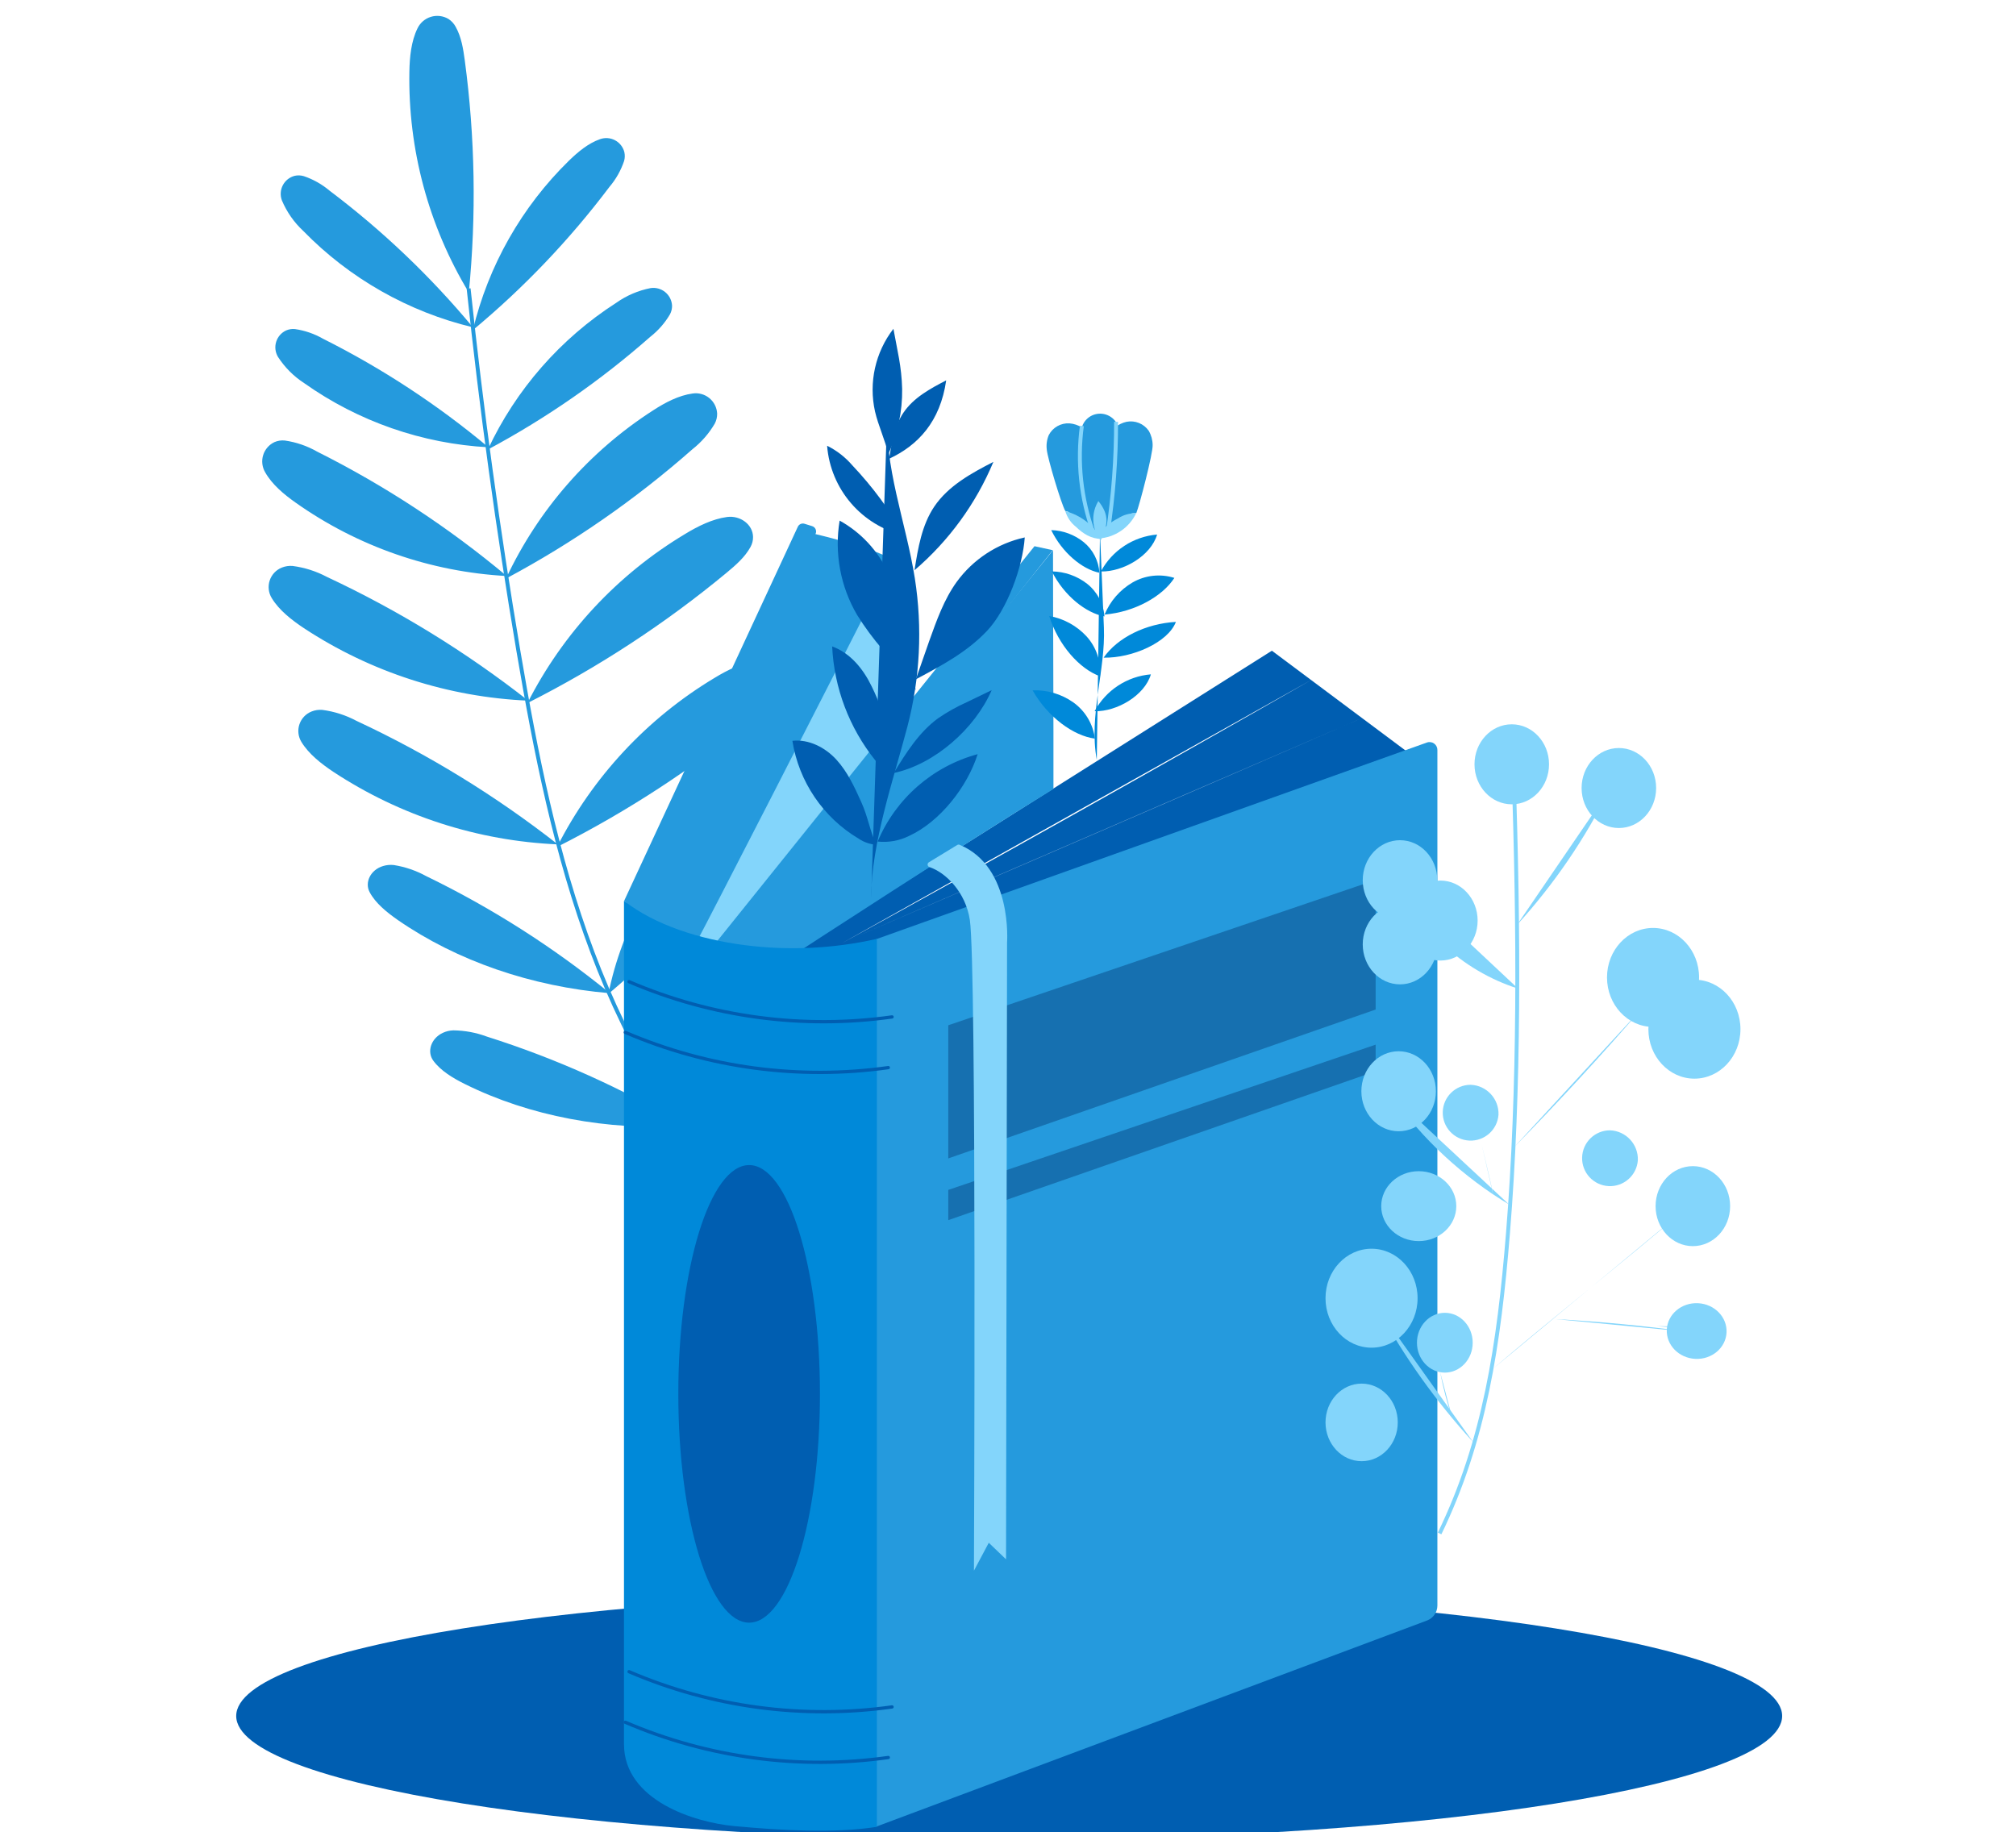
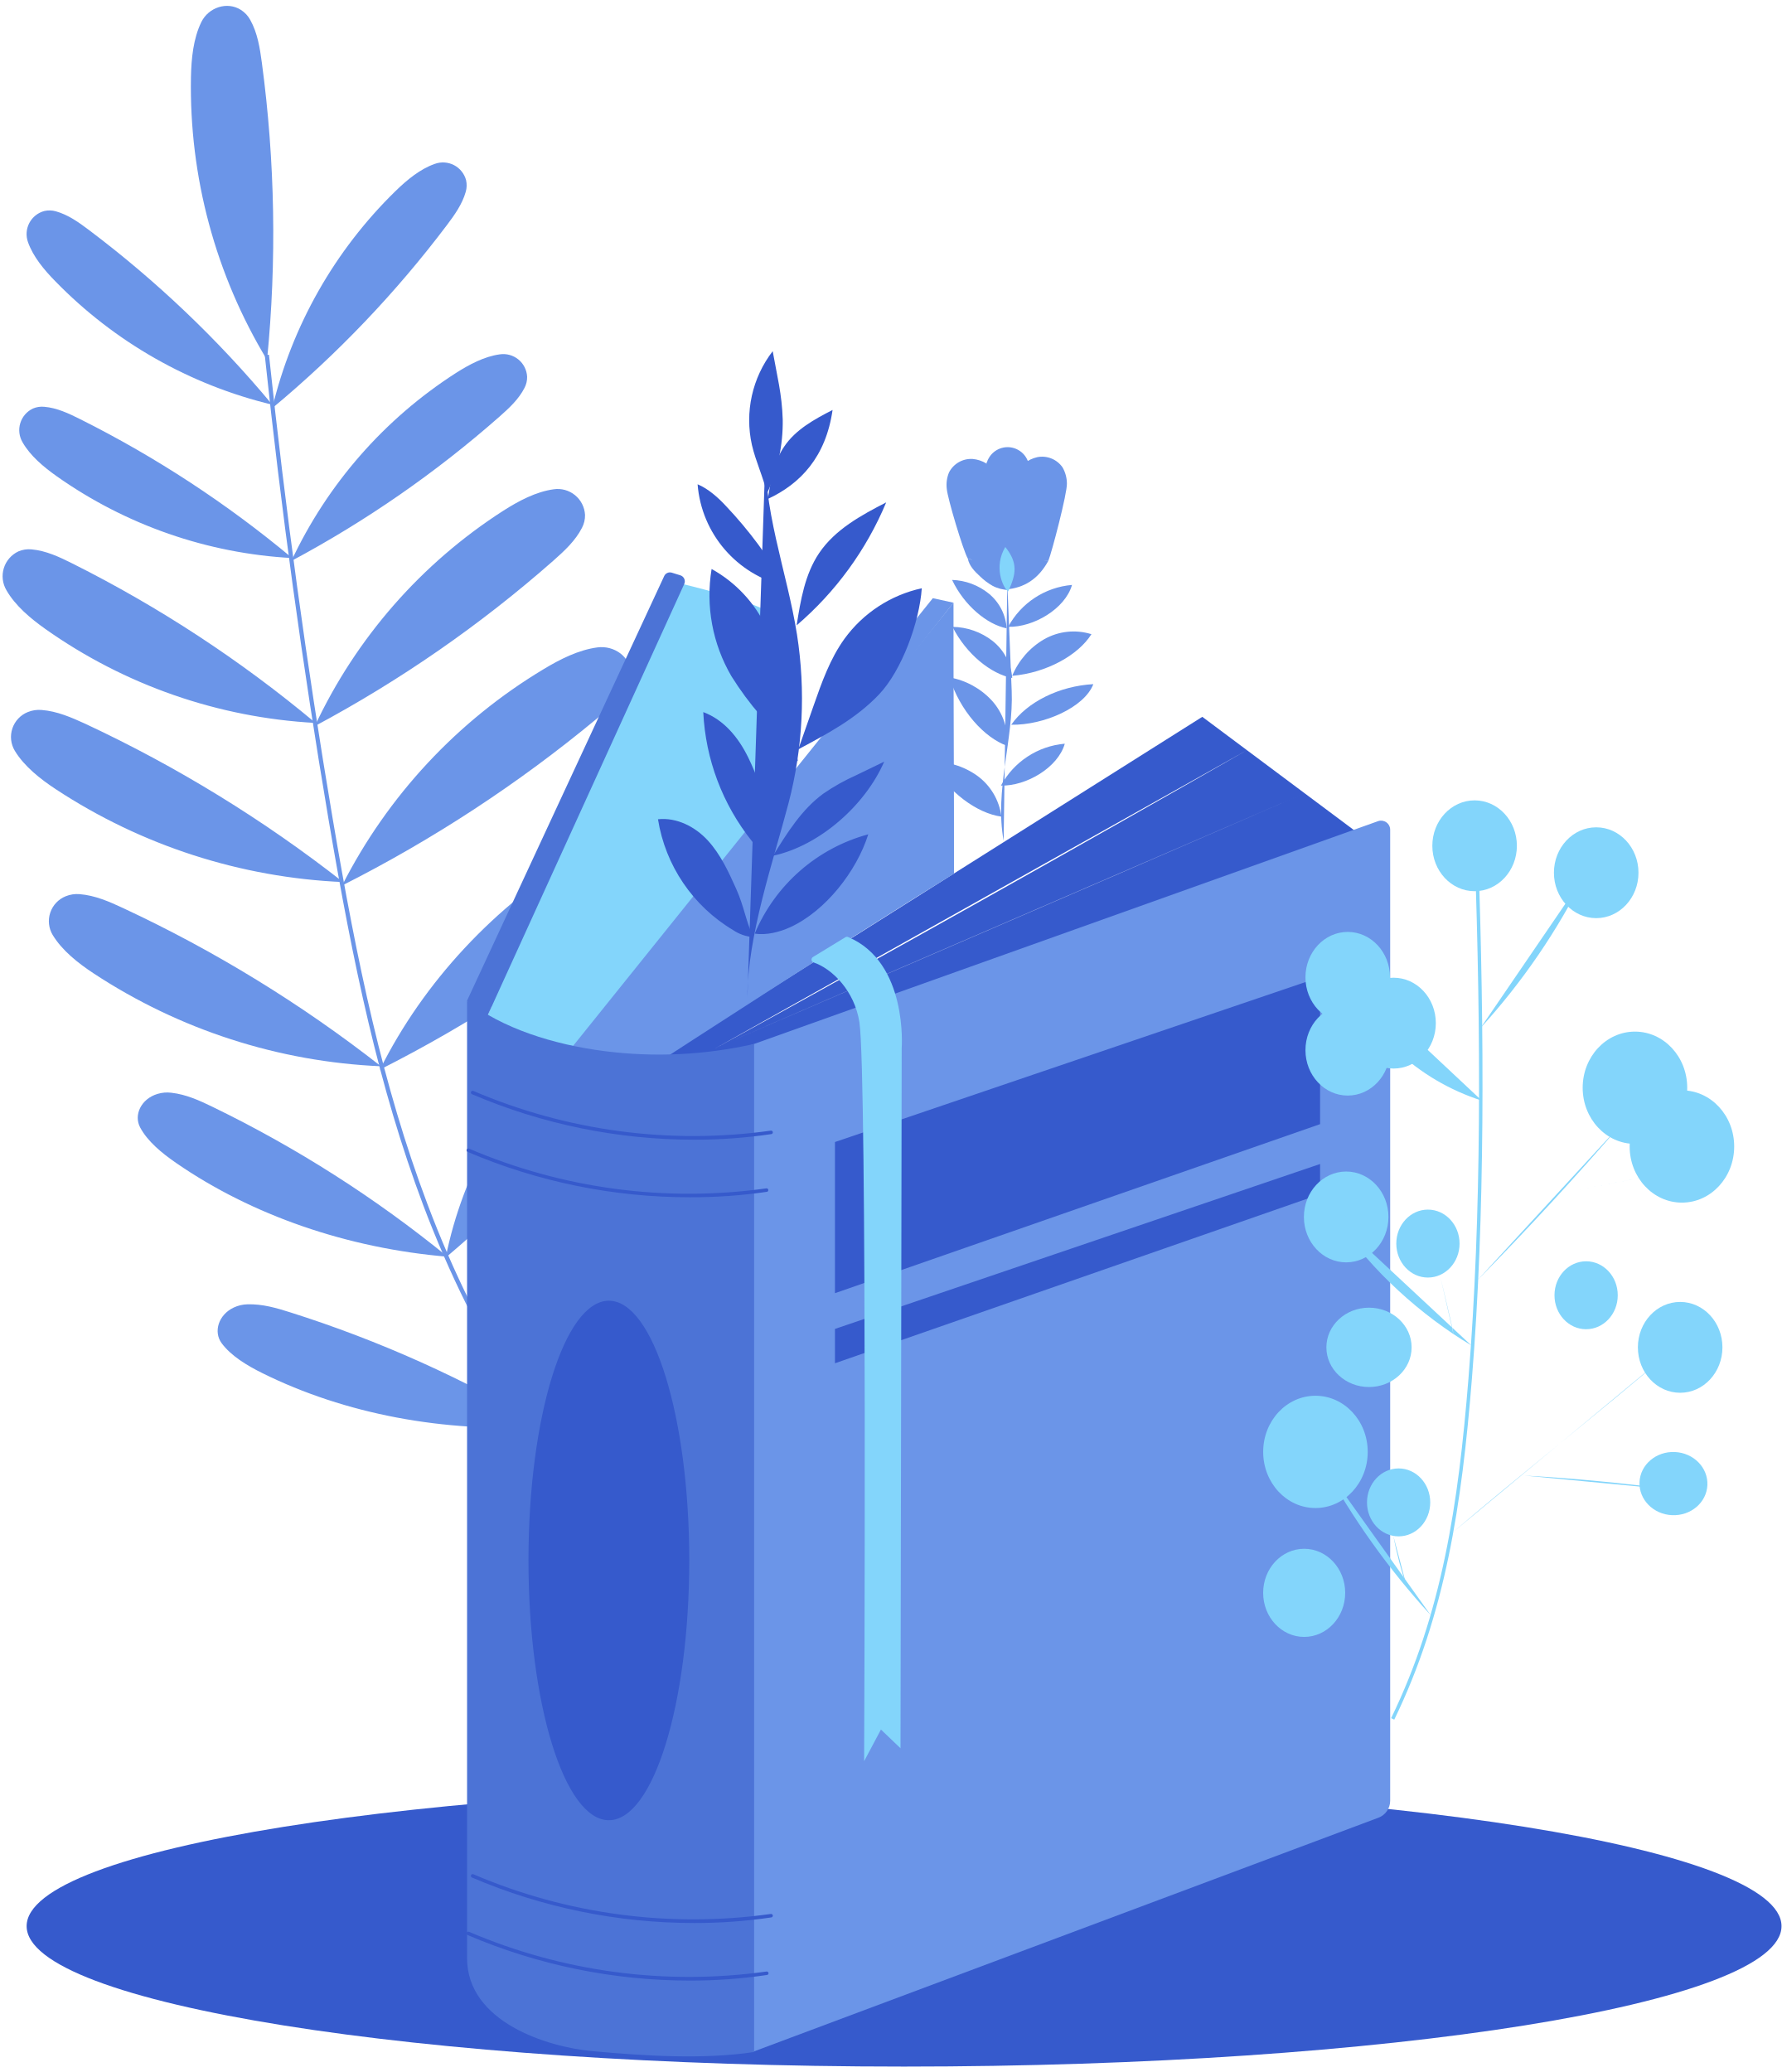
- <svg xmlns="http://www.w3.org/2000/svg" id="Слой_1" data-name="Слой 1" viewBox="0 0 515 468">
+ <svg xmlns="http://www.w3.org/2000/svg" id="Слой_1" data-name="Слой 1" viewBox="0 0 515 599">
  <defs>
-     <style>.cls-1{fill:#005eb1}.cls-8{fill:none;stroke-miterlimit:10}.cls-3{fill:#259add}.cls-4{fill:#83d5fb}.cls-6{fill:#0089d9}.cls-8{stroke:#83d5fb}</style>
+     <style>.cls-1{fill:#365acc}.cls-2{fill:#6b95e8}.cls-3{fill:#83d5fb}.cls-4{fill:#4c73d6}</style>
  </defs>
-   <ellipse class="cls-1" cx="257.8" cy="438.39" rx="197.46" ry="31.61" />
-   <path d="M194 309.45c-19.59-17.85-33.34-41.4-42.68-66.21s-14.49-51-18.92-77.09q-7.77-46-12.69-92.44" stroke-miterlimit="10" stroke="#259add" fill="none" />
-   <path class="cls-3" d="M119.76 74.72a105.36 105.36 0 01-15.18-56.45c.07-3.73.46-7.72 2.06-11a5.6 5.6 0 017.92-2.43 5.51 5.51 0 011.84 2c1.46 2.6 1.93 5.62 2.33 8.57a256.52 256.52 0 011.03 59.31zm1.04 9.61A89.85 89.85 0 01145.39 41c2.29-2.22 4.91-4.4 7.85-5.43a4.76 4.76 0 016.25 3.27 4.58 4.58 0 01-.06 2.29 20.13 20.13 0 01-3.73 6.6 218.74 218.74 0 01-34.9 36.6zm.01-.71A89.79 89.79 0 0177.47 59 22.68 22.68 0 0172 51.17a4.76 4.76 0 013.27-6.25 4.59 4.59 0 012.33.08 20.2 20.2 0 016.6 3.72 219.2 219.2 0 0136.61 34.9zm34.62 170.29c3.35-16.87 12.51-33.23 26.08-46.57a29.61 29.61 0 019-6.48c3.08-1.27 6.83-.2 7.79 2.42a3.87 3.87 0 01.11 2.3c-.61 2.54-2.27 4.86-3.94 7.09a255.3 255.3 0 01-39.04 41.24z" />
-   <path class="cls-3" d="M155.79 253.74c-20-1.68-39.06-8.25-54.18-18.71-2.86-2-5.7-4.31-7.18-7.1-1.33-2.5.21-5.71 3.43-6.68a6.8 6.8 0 012.77-.25 25.54 25.54 0 018.25 2.83 240.27 240.27 0 0146.91 29.91zm18.96 33.52c.87-17.17 7.57-34.68 19.07-49.85a29.27 29.27 0 018-7.71c2.87-1.71 6.73-1.2 8.06 1.26a3.94 3.94 0 01.44 2.27c-.24 2.6-1.54 5.13-2.88 7.58a255.51 255.51 0 01-32.69 46.45zm.39.4c-20.06 1.23-39.85-2.52-56.32-10.68-3.11-1.54-6.26-3.43-8.13-6-1.68-2.28-.62-5.68 2.42-7.11a6.75 6.75 0 012.71-.64 25.31 25.31 0 018.57 1.6 240.35 240.35 0 0150.75 22.83zm-50.52-172.81a89.79 89.79 0 0132.82-37.5 22.67 22.67 0 018.77-3.75 4.78 4.78 0 015.47 4.46 4.52 4.52 0 01-.53 2.24 20.4 20.4 0 01-5 5.72 219.38 219.38 0 01-41.53 28.83zm.16-.58a89.79 89.79 0 01-47.06-16.38A22.6 22.6 0 0171 91.16a4.76 4.76 0 012.09-6.74 4.54 4.54 0 012.27-.35 20.21 20.21 0 017.16 2.47 218.63 218.63 0 0142.26 27.73zm4.47 33.55a103.07 103.07 0 0137.62-43c3.08-2 6.53-3.81 10.07-4.29a5.46 5.46 0 016.26 5.11 5.31 5.31 0 01-.6 2.57 23.29 23.29 0 01-5.7 6.55 250.58 250.58 0 01-47.65 33.06zm.19-.66a103 103 0 01-53.95-18.77c-3-2.12-6-4.63-7.75-7.73a5.46 5.46 0 012.39-7.72 5.31 5.31 0 012.61-.4 23.32 23.32 0 018.26 2.83 250.25 250.25 0 0148.44 31.79zm5.3 32.46A106.71 106.71 0 01175 136.43c3.28-2 7-3.85 10.73-4.35 3.37-.45 6.59 1.9 6.64 5.09a5.09 5.09 0 01-.65 2.57c-1.42 2.6-3.77 4.64-6.1 6.58a271.72 271.72 0 01-50.88 33.3zm.2-.62a113.17 113.17 0 01-57.31-18.52c-3.15-2.1-6.34-4.59-8.21-7.68A5.37 5.37 0 0172 145a6.08 6.08 0 012.77-.41 25.72 25.72 0 018.73 2.79A266.18 266.18 0 01134.94 179zm7.36 37.38a106.71 106.71 0 0140.23-43.19c3.28-2 7-3.84 10.73-4.34 3.37-.45 6.59 1.89 6.64 5.08a5.06 5.06 0 01-.65 2.57c-1.42 2.61-3.77 4.64-6.1 6.58a271.06 271.06 0 01-50.85 33.3zm.2-.66a113.25 113.25 0 01-57.31-18.51c-3.15-2.1-6.34-4.6-8.21-7.69a5.36 5.36 0 012.59-7.74 6.08 6.08 0 012.77-.42 25.61 25.61 0 018.72 2.8 265.42 265.42 0 0151.44 31.56z" />
-   <path class="cls-1" d="M200.41 244.78l124.5-78.54 37.93 28.33c-19.55 6.6-40.73 14-60.28 20.56-8.13 2.74-16.27 5.49-24.24 8.69-7.26 2.91-14.36 6.2-21.68 9-18.07 6.77-36.91 11.96-56.23 11.96zM215 241q60.45-33.2 120.3-67.48m-119.23 66.92s77.4-33.35 131.64-56.9" />
-   <path class="cls-4" d="M189.14 245.3q18.8-27.59 39.14-54v-47.67l-.4-.4a1136.48 1136.48 0 00-54.14 106.66" />
-   <path class="cls-3" d="M228 142.9c-5.72-3.19-19.87-6.5-19.87-6.5-15.3 32.06-30.26 65.23-44.43 97.81 2.76.93 12.39 5.16 14.69 5.59.61-.95 33.73-65.31 49.61-96.9zm-39 98.57c24.91-33.62 53.77-68.28 80-100.91 0 18.35.15 42.61.11 61-22.61 13.87-65.76 42-65.76 42" />
-   <path class="cls-3" d="M268.92 140.56l-4.65-1.02-81.17 101.02 4.84 2.43 80.98-102.43zm-82.16 99.36s78.42-98.52 79.06-99.31m-62.19 94.89L264 169.73m-30.11 44.41l24.43-25.36m-34.98 51.33l141.17-50.41a2 2 0 012.68 1.94v218.54a4.09 4.09 0 01-2.64 3.82L224 466.6l-5-3.18" />
-   <path d="M242.24 261.93l109.18-37.12v33.1l-109.18 38.04v-34.02zm0 42.06l109.18-37.11v6.8l-109.18 38.04v-7.73z" fill="#00336c" opacity=".4" />
-   <path class="cls-4" d="M248.8 401.27s.72-154.64-1.05-166.27c-1.09-7.11-6.16-12.1-10.34-13.49a.68.68 0 01-.12-1.22l7.28-4.44a.67.67 0 01.63 0c13.53 5.66 12.06 25 12.06 25L257 398.37l-4.41-4.23z" />
-   <path class="cls-3" d="M159.44 230.14l44.37-95.57a1.42 1.42 0 011.71-.76l1.93.6a1.43 1.43 0 01.88 2l-44.6 97.85z" />
-   <path class="cls-6" d="M224 466.72V239.86a97.11 97.11 0 01-33.68 1.61c-11.54-1.48-23-5.14-30.92-11.33v215.44c0 14.44 18.16 20 28.06 20.93 12.14 1.13 25.54 1.91 36.54.21z" />
-   <ellipse class="cls-1" cx="191.37" cy="356.1" rx="18.09" ry="58.45" />
-   <path d="M160.7 250.8a125.81 125.81 0 0067.18 9m-68.14 3.95a125.8 125.8 0 0067.18 9M160.7 427.08a125.81 125.81 0 0067.18 9M159.74 440a125.8 125.8 0 0067.18 9" stroke="#005eb1" stroke-linecap="round" stroke-linejoin="round" stroke-width=".84" fill="none" />
-   <path class="cls-8" d="M367.76 391.76c11.5-23.7 15.15-48.2 17.45-76.58 3-36.79 2.82-77.54 1.41-118.43" />
-   <path class="cls-4" d="M387.55 236.26a149.55 149.55 0 0023.59-34.56m-24.39 91.41q16.92-17.21 32.7-35.49m-13.8 15.8c9.54-1.85 20.33-3.89 29.87-5.74m-79.42-44.83a50.68 50.68 0 0031.71 29.72m-32.17 27.34c7.42 11 18.46 21 29.83 27.78m-4.34 42.21c13.27-11.42 34.69-28.4 48-39.83m-17.75-14.27l-.65 29.07m-40.32-17.4l11.12-2.57m-3.04-12.62s3 12.62 2.93 12.87M352 334.34a172.42 172.42 0 0024.31 34.07m-19.39-4.06l14.54-1.23M397.37 337q17 .94 33.83 3.24" />
-   <ellipse class="cls-4" cx="413.55" cy="201.32" rx="9.52" ry="10.22" />
-   <path class="cls-4" d="M407.84 208.43l11.3-14.28" />
-   <ellipse class="cls-4" cx="386.19" cy="195.26" rx="9.52" ry="10.22" />
-   <path class="cls-4" d="M385.87 185.48l1.01 19.64" />
-   <ellipse class="cls-4" cx="357.64" cy="224.87" rx="9.52" ry="10.22" />
-   <path class="cls-4" d="M355.34 215.7q1.8 7.68 3.59 15.36" />
-   <ellipse class="cls-4" cx="357.64" cy="241.26" rx="9.52" ry="10.22" />
-   <path class="cls-4" d="M349.31 245.75a80.74 80.74 0 0011.06-4.12" />
-   <ellipse class="cls-4" cx="367.95" cy="235.18" rx="9.52" ry="10.22" />
-   <path class="cls-4" d="M372.23 243.78q-4.46-8.62-8.08-17.63m54.25 70.27a7.13 7.13 0 11-7.12-7.65 7.39 7.39 0 017.12 7.65zm-7.1 7.31q.1-7.32.22-14.63" />
-   <ellipse class="cls-4" cx="422.28" cy="249.71" rx="11.76" ry="12.64" />
-   <path class="cls-4" d="M417 260.23q6.64-8.9 13.64-17.53" />
-   <ellipse class="cls-4" cx="432.85" cy="262.93" rx="11.76" ry="12.64" />
-   <path class="cls-4" d="M424.13 269.49q9.28-6.11 18.26-12.71M424 269.69l19.75-8.44" />
-   <ellipse class="cls-4" cx="357.29" cy="278.79" rx="9.52" ry="10.22" />
-   <path class="cls-4" d="M353.63 270a158.94 158.94 0 007.06 17.41m22.11-2.62a7.13 7.13 0 11-7.11-7.65 7.39 7.39 0 017.11 7.65zm-9.01-6.69q2.15 6.47 4.28 12.94" />
-   <ellipse class="cls-4" cx="362.43" cy="308.14" rx="9.59" ry="8.93" />
-   <path class="cls-4" d="M353.75 309.68a81.36 81.36 0 0017.15-2.38" />
-   <ellipse class="cls-4" cx="432.45" cy="308.14" rx="9.52" ry="10.22" />
-   <path class="cls-4" d="M425.41 313.27q7.05-5.5 13.92-11.21" />
-   <ellipse class="cls-4" cx="350.37" cy="331.66" rx="11.76" ry="12.64" />
-   <path class="cls-4" d="M344.94 321.1a156.56 156.56 0 0011.43 21" />
-   <ellipse class="cls-4" cx="369.09" cy="343.03" rx="7.12" ry="7.64" />
-   <path class="cls-4" d="M368.2 350.3c1.15-4.83 2.09-9.71 2.8-14.61" />
-   <ellipse class="cls-4" cx="347.84" cy="363.39" rx="9.23" ry="9.91" />
-   <path class="cls-4" d="M339 365.06l18-.39m10.88-14.18a89.76 89.76 0 003.17 12" />
-   <ellipse class="cls-4" cx="430.95" cy="338.8" rx="7.12" ry="7.64" transform="rotate(-87.1 432.844 338.122)" />
-   <path class="cls-4" d="M423.26 338.79a106.17 106.17 0 0015.34.3" />
-   <path class="cls-1" d="M222.54 229.41c0-13.88 5.74-30.35 9.26-43.77a92.82 92.82 0 001.9-37.9c-2.28-14.47-8-28.63-7-43.24" />
-   <path class="cls-1" d="M223.85 215.81a9.21 9.21 0 01-4.5-1.55 35.55 35.55 0 01-16.93-25c4.19-.46 8.39 1.69 11.24 4.81s4.63 7 6.37 10.87 2.12 7.12 3.82 10.87zm25.9-23.14A38.68 38.68 0 00224.2 215a14.63 14.63 0 008-1.43c7.92-3.63 14.92-12.57 17.55-20.9zm-21.82 5.48a14.07 14.07 0 01-4.35-3.93 50.3 50.3 0 01-11-29.08c4.68 1.73 7.92 5.73 10.1 10.22 3.97 8.11 4.62 13.79 5.25 22.79zm25.4-21.83l-6.33 3.06a46.26 46.26 0 00-7.34 4.11c-4.89 3.56-8.19 8.85-11.36 14 10.47-2.23 20.77-11.35 25.03-21.17zm-19.42-.07l-8.46-10.33a71.54 71.54 0 01-6.5-8.82 36 36 0 01-4.46-24.1 29.33 29.33 0 0112.35 13.24c2 4.26 3 8.94 3.95 13.56 1.15 5.57 1.97 10.84 3.12 16.45zm27.87-38.95a29.28 29.28 0 00-17.4 11.38c-3.24 4.5-5.12 9.83-7 15.07l-3.42 9.8c6.64-3.56 12.92-6.86 18.12-12.31s9.19-16.42 9.7-23.94zm-8.01-19.3c-5.67 2.91-11.52 6.12-15.09 11.4-3.2 4.75-4.17 10.62-5.06 16.28A74 74 0 00253.77 118zm-12.06-20.82c-4.11 2.11-8.34 4.43-10.92 8.25-2.32 3.44-3 7.68-3.66 11.77 7.35-3.41 13.06-9.45 14.58-20.02zM231 136.8a25.6 25.6 0 01-19.71-22.92 20.35 20.35 0 016.44 5A92.64 92.64 0 01231 136.8z" />
-   <path class="cls-1" d="M228.23 84a25.48 25.48 0 00-4.7 21.13c.86 3.7 2.55 7.17 3.39 10.88a38.29 38.29 0 003.54-16.64c-.14-5.77-1.23-9.78-2.23-15.37z" />
-   <path class="cls-6" d="M295.59 136.56a18.06 18.06 0 00-14.37 9.44c5.71.12 12.78-4 14.37-9.44zM294 172.28a18 18 0 00-14.37 9.42c5.68.14 12.79-4.03 14.37-9.42zm6.39-13.4c-7.67.43-14.9 4-18.47 9.14 7.34.14 16.48-3.91 18.47-9.14zm-.39-11.24a13.4 13.4 0 00-10.69 1.17 17.05 17.05 0 00-7.14 8.2c7.83-.68 14.83-4.71 17.83-9.37zm-20.3 41.06a13.45 13.45 0 00-5.49-9.24 17 17 0 00-10.43-3.1c3.86 6.83 10.46 11.64 15.92 12.34zm1.3-15.93a13.44 13.44 0 00-3.43-10.19 17 17 0 00-9.54-5.21c2.33 7.48 7.78 13.54 12.97 15.4zm1.14-15.29a11.82 11.82 0 00-4.43-8.34 15 15 0 00-9-3.16c3.08 6.16 8.67 10.63 13.43 11.5zm-1.29-11.15a11 11 0 00-4-7.82 13.88 13.88 0 00-8.31-3.08c2.8 5.76 7.92 10.01 12.31 10.9z" />
-   <path class="cls-6" d="M281 136.06l1 24.31c.44 10.86-3.9 22.4-1.82 33.77" />
-   <path class="cls-3" d="M270.44 113.19s.09 13.1 2.93 18.45a9.12 9.12 0 009.91 4.72c9.4-2.19 7.22-17.83 6.72-24.48z" />
-   <path class="cls-3" d="M281.2 122.4c.06-3.57-.65-8-2.62-11a7.06 7.06 0 00-5.35-3.24 5.58 5.58 0 00-5.32 3 7.31 7.31 0 00-.5 3.74c.18 2.09 3.68 13.83 4.73 15.65 2.1.59 4.23 1.14 6.33 1.73m3.3-9.92a18.57 18.57 0 011.13-10.67 7.09 7.09 0 014.88-3.93 5.6 5.6 0 015.67 2.29 7.41 7.41 0 011 3.64c.11 2.09-3.38 15.47-4.18 17.41a9.29 9.29 0 00-5.38 1.67" />
-   <path class="cls-3" d="M285.47 112.6a4.88 4.88 0 00-8.55-4.66 3.41 3.41 0 00-.57 2.23 5.37 5.37 0 001.59 2.7 15.19 15.19 0 004.11.74c1.4 0 2.83.25 3.42-1.01z" />
-   <path class="cls-8" d="M279.26 136a57.76 57.76 0 01-2.89-27.18M283 136a186.56 186.56 0 002.11-28.24" />
-   <path class="cls-4" d="M281.36 137.69a8 8 0 01-3.62-.93 13.06 13.06 0 01-2.89-2.18 7.84 7.84 0 01-2.71-4 15 15 0 019.22 7.11z" />
-   <path class="cls-4" d="M280.6 137.58a8.21 8.21 0 012-3.14 13.87 13.87 0 013-2 7.86 7.86 0 014.63-1.3 11.43 11.43 0 01-9.63 6.44z" />
-   <path class="cls-4" d="M281.22 138c-1.2-.93-3.32-5.55-.64-10 2.91 3.63 2.42 6.14.64 10z" />
+   <ellipse class="cls-1" cx="261.35" cy="556.83" rx="253.65" ry="40.6" />
+   <path class="cls-2" d="M184.31 444.43c-26-23.73-46.88-56.07-62-96.11-12.79-34.08-20.21-69.32-27.39-111.76-7.48-44.23-13.67-89.28-18.38-133.9l1.21-.12a2175.73 2175.73 0 0018.37 133.82c7.17 42.36 14.57 77.54 27.37 111.53 15 39.86 35.74 72 61.63 95.65z" />
+   <path class="cls-2" d="M77.2 104.05a152.56 152.56 0 01-22-81.74c.11-5.4.68-11.18 3-15.93 2.08-4.25 7.48-6.06 11.46-3.51a7.94 7.94 0 012.67 2.86c2.11 3.76 2.8 8.14 3.37 12.42a371.72 371.72 0 011.5 85.9zM78.7 118a130.07 130.07 0 0135.62-62.75c3.3-3.22 7.11-6.38 11.36-7.87a6.91 6.91 0 019.06 4.73 6.76 6.76 0 01-.1 3.33c-1 3.55-3.18 6.62-5.39 9.56a317.06 317.06 0 01-50.55 53zm.01-1A130 130 0 0116 81.32C12.74 78 9.58 74.22 8.09 70a6.9 6.9 0 014.73-9 6.75 6.75 0 013.33.09c3.55 1 6.62 3.18 9.56 5.4a316.65 316.65 0 0153 50.51zm50.14 246.55c4.86-24.43 18.12-48.12 37.77-67.44 3.72-3.65 8-7.32 13-9.38 4.47-1.85 9.9-.3 11.29 3.51a5.64 5.64 0 01.16 3.33c-.88 3.67-3.29 7-5.72 10.26a369.72 369.72 0 01-56.5 59.72z" />
+   <path class="cls-2" d="M129.38 363.31c-29-2.44-56.58-12-78.47-27.11-4.14-2.86-8.25-6.23-10.4-10.27-1.92-3.62.3-8.26 5-9.68a9.62 9.62 0 014-.35c4.35.49 8.22 2.28 11.95 4.09a348 348 0 0167.92 43.32zm27.44 48.54c1.27-24.88 11-50.23 27.62-72.19 3.15-4.15 6.89-8.41 11.54-11.17 4.16-2.48 9.75-1.73 11.68 1.83a5.67 5.67 0 01.64 3.28c-.35 3.76-2.24 7.43-4.17 11a369.42 369.42 0 01-47.31 67.25zm.58.57c-29.06 1.79-57.71-3.64-81.56-15.46-4.51-2.24-9.07-5-11.78-8.67-2.42-3.3-.9-8.21 3.51-10.29a9.87 9.87 0 013.92-.93c4.38-.14 8.47 1.07 12.41 2.32a348 348 0 0173.5 33.03zM84.23 162.17a130.2 130.2 0 0147.52-54.31c3.89-2.48 8.25-4.81 12.72-5.42a6.9 6.9 0 017.91 6.46 6.58 6.58 0 01-.76 3.24c-1.67 3.28-4.44 5.84-7.2 8.28a317.12 317.12 0 01-60.19 41.75zm.24-.84a130.06 130.06 0 01-68.16-23.71c-3.75-2.67-7.55-5.84-9.79-9.76a6.91 6.91 0 013-9.76 6.69 6.69 0 013.29-.5c3.66.31 7.08 1.93 10.37 3.58a316.8 316.8 0 0161.29 40.15zM91 209.92a149.17 149.17 0 0154.47-62.26c4.45-2.84 9.46-5.51 14.58-6.21a7.91 7.91 0 019.07 7.4 7.65 7.65 0 01-.87 3.72c-1.91 3.76-5.1 6.69-8.26 9.49A363.87 363.87 0 0191 209.92zm.22-.92a149.16 149.16 0 01-78.13-27.18c-4.31-3.07-8.66-6.7-11.23-11.19a7.93 7.93 0 013.47-11.23 7.74 7.74 0 013.77-.58c4.2.36 8.12 2.22 11.89 4.11A363 363 0 0191.22 209zm7.67 47a154.57 154.57 0 0158.26-62.55c4.75-2.87 10.09-5.57 15.54-6.29 4.87-.65 9.54 2.74 9.62 7.36a7.44 7.44 0 01-.95 3.72c-2.05 3.77-5.46 6.73-8.84 9.53A393.12 393.12 0 0198.89 256zm.29-1a164 164 0 01-83-26.81c-4.57-3-9.18-6.66-11.89-11.13a7.76 7.76 0 013.75-11.21 8.59 8.59 0 014-.6c4.47.34 8.63 2.17 12.64 4A385.33 385.33 0 0199.18 255zm10.65 54.21c12.68-25.4 33.15-47.37 58.27-62.55 4.75-2.87 10.08-5.57 15.53-6.29 4.88-.65 9.55 2.74 9.62 7.36a7.45 7.45 0 01-.94 3.72c-2.06 3.77-5.46 6.73-8.84 9.53a393.2 393.2 0 01-73.64 48.23zm.3-.96a163.94 163.94 0 01-83-26.81c-4.57-3-9.18-6.66-11.89-11.13A7.76 7.76 0 0119 259.1a8.7 8.7 0 014-.61c4.47.35 8.63 2.18 12.63 4.05a384.62 384.62 0 0174.5 45.71z" />
+   <path class="cls-1" d="M187.63 308.13l159.93-100.9 48.72 36.39C371.17 252.1 344 261.55 318.85 270c-10.45 3.53-20.91 7.06-31.14 11.17-9.32 3.74-18.45 8-27.84 11.5-23.22 8.78-47.42 15.46-72.24 15.46zm18.75-4.84q77.62-42.64 154.54-86.68m-153.17 85.94s99.42-42.85 169.1-73.1" />
+   <path class="cls-3" d="M173.16 308.79q24.14-35.43 50.28-69.38v-61.22c-.18-.17-.35-.34-.52-.52-25.39 44.52-49 90.07-69.55 137" />
+   <path class="cls-3" d="M223.11 177.25c-7.34-4.1-25.52-8.35-25.52-8.35-19.66 41.18-38.87 83.79-57.08 125.64 3.55 1.2 15.92 6.64 18.88 7.19.78-1.22 43.29-83.9 63.72-124.48z" />
+   <path class="cls-2" d="M172.91 303.87c32-43.19 69.07-87.71 102.73-129.63-.05 23.58.19 54.74.14 78.32-29 17.82-84.48 53.9-84.48 53.9" />
+   <path class="cls-2" d="M275.64 174.24l-5.98-1.31-104.27 129.78 6.22 3.11 104.03-131.58zM170.1 301.88s100.73-126.55 101.56-127.57M191.77 296.2l77.57-84.49m-38.7 57.06l31.39-32.58m-44.94 65.93l181.34-64.75a2.63 2.63 0 013.44 2.49v280.73a5.23 5.23 0 01-3.4 4.9l-180.54 67.57-6.46-4.06" />
+   <path class="cls-1" d="M241.37 330.15l140.24-47.68v42.51l-140.24 48.87v-43.7zm0 54.03l140.24-47.68v8.74l-140.24 48.87v-9.93z" />
+   <path class="cls-3" d="M249.8 509.15s.92-198.65-1.36-213.6c-1.4-9.13-7.91-15.53-13.28-17.33a.86.86 0 01-.15-1.55l9.35-5.71a.89.89 0 01.81-.07c17.37 7.28 15.49 32.13 15.49 32.13l-.34 202.39-5.66-5.41z" />
+   <path class="cls-4" d="M135 289.32l57-122.77a1.82 1.82 0 012.19-1l2.49.77a1.83 1.83 0 011.12 2.51l-57.29 125.71z" />
+   <path class="cls-4" d="M218 593.22V301.8a124.58 124.58 0 01-43.27 2.07c-14.82-1.9-29.54-6.6-39.71-14.55v276.74c0 18.54 23.32 25.7 36 26.89 15.57 1.45 32.72 2.45 46.98.27z" />
+   <ellipse class="cls-1" cx="176.01" cy="451.12" rx="23.24" ry="75.09" />
+   <path class="cls-1" d="M200.73 329.48a163.3 163.3 0 01-64.31-13.16.52.52 0 01-.26-.67.51.51 0 01.67-.27 161.51 161.51 0 0086 11.48.52.52 0 01.58.42.52.52 0 01-.43.58 150.47 150.47 0 01-22.25 1.62zm-1.24 16.64A163.3 163.3 0 01135.18 333a.52.52 0 01-.26-.67.51.51 0 01.67-.27 161.51 161.51 0 0086 11.48.51.51 0 01.15 1 150.47 150.47 0 01-22.25 1.58zm1.24 209.81a163.3 163.3 0 01-64.31-13.16.52.52 0 01-.26-.67.51.51 0 01.67-.27 161.5 161.5 0 0086 11.48.52.52 0 01.58.42.52.52 0 01-.43.58 150.47 150.47 0 01-22.25 1.62zm-1.24 16.64a163.3 163.3 0 01-64.31-13.16.52.52 0 01-.26-.67.51.51 0 01.67-.27 161.51 161.51 0 0086 11.48.52.52 0 01.57.42.5.5 0 01-.42.58 150.47 150.47 0 01-22.25 1.62z" />
+   <path d="M402.6 496.92c14.78-30.44 19.46-61.92 22.4-98.36 3.83-47.26 3.62-99.61 1.81-152.13" fill="none" stroke="#83d5fb" stroke-miterlimit="10" />
+   <path class="cls-3" d="M428 297.18a192.35 192.35 0 0030.31-44.39M427 370.2q21.74-22.11 42-45.58m-17.72 20.29c12.24-2.38 26.12-5 38.36-7.37M387.62 280a65.14 65.14 0 0040.74 38.18M387 353.24c9.52 14.14 23.7 26.93 38.32 35.7m-5.54 54.22c17.05-14.68 44.56-36.49 61.61-51.17m-22.76-18.33L457.8 411M406 388.65l14.28-3.31m-3.89-16.2s3.9 16.2 3.77 16.53m-37.8 37.49a221.43 221.43 0 0031.22 43.77m-24.9-5.21l18.68-1.59m33.28-33.56q21.8 1.23 43.46 4.16" />
+   <ellipse class="cls-3" cx="461.43" cy="252.3" rx="12.22" ry="13.13" />
+   <path class="cls-3" d="M454.09 261.43l14.52-18.34" />
+   <ellipse class="cls-3" cx="426.28" cy="244.51" rx="12.22" ry="13.13" />
+   <path class="cls-3" d="M425.86 231.95l1.31 25.23" />
+   <ellipse class="cls-3" cx="389.6" cy="282.54" rx="12.22" ry="13.13" />
+   <path class="cls-3" d="M386.65 270.76q2.31 9.87 4.61 19.73" />
+   <ellipse class="cls-3" cx="389.6" cy="303.59" rx="12.22" ry="13.13" />
+   <path class="cls-3" d="M378.9 309.37a104.12 104.12 0 0014.21-5.3" />
+   <ellipse class="cls-3" cx="402.85" cy="295.78" rx="12.22" ry="13.13" />
+   <path class="cls-3" d="M408.34 306.83q-5.73-11.06-10.37-22.64m69.69 90.26c0 5.43-4.1 9.82-9.15 9.82s-9.14-4.39-9.14-9.82 4.09-9.82 9.14-9.82 9.15 4.37 9.15 9.82zm-9.13 9.39q.15-9.39.29-18.79" />
+   <ellipse class="cls-3" cx="472.63" cy="314.46" rx="15.11" ry="16.23" />
+   <path class="cls-3" d="M465.82 328q8.54-11.43 17.52-22.51" />
+   <ellipse class="cls-3" cx="486.21" cy="331.44" rx="15.11" ry="16.23" />
+   <path class="cls-3" d="M475 339.87q12-7.87 23.47-16.33m-23.66 16.58l25.36-10.84" />
+   <ellipse class="cls-3" cx="389.15" cy="351.81" rx="12.22" ry="13.13" />
+   <path class="cls-3" d="M384.46 340.54a204.33 204.33 0 009.05 22.37m28.42-3.4c0 5.42-4.1 9.82-9.15 9.82s-9.14-4.4-9.14-9.82 4.09-9.82 9.14-9.82 9.15 4.4 9.15 9.82zm-11.58-8.58l5.49 16.61" />
+   <ellipse class="cls-3" cx="395.75" cy="389.51" rx="12.32" ry="11.47" />
+   <path class="cls-3" d="M384.6 391.49a104.4 104.4 0 0022-3.06" />
+   <ellipse class="cls-3" cx="485.7" cy="389.51" rx="12.22" ry="13.13" />
+   <path class="cls-3" d="M476.66 396.11q9-7.08 17.88-14.41" />
+   <ellipse class="cls-3" cx="380.27" cy="419.73" rx="15.11" ry="16.23" />
+   <path class="cls-3" d="M373.29 406.15a201.29 201.29 0 0014.68 27" />
+   <ellipse class="cls-3" cx="404.31" cy="434.33" rx="9.14" ry="9.82" />
+   <path class="cls-3" d="M403.17 443.66q2.22-9.3 3.6-18.76" />
+   <ellipse class="cls-3" cx="377.01" cy="460.48" rx="11.86" ry="12.74" />
+   <path class="cls-3" d="M365.59 462.63l23.1-.51m14.07-18.2a114.79 114.79 0 004.07 15.37" />
+   <ellipse class="cls-3" cx="483.77" cy="428.9" rx="9.14" ry="9.82" transform="rotate(-87.42 483.764 428.903)" />
+   <path class="cls-3" d="M473.89 428.89a136.65 136.65 0 0019.72.38" />
+   <path class="cls-1" d="M216.06 288.37c0-17.82 7.38-39 11.9-56.22a119.48 119.48 0 002.44-48.68c-2.93-18.59-10.28-36.77-9-55.55" />
+   <path class="cls-1" d="M217.74 270.91a11.86 11.86 0 01-5.77-2 45.69 45.69 0 01-21.76-32.07c5.39-.59 10.78 2.16 14.44 6.17s5.95 9 8.19 14 2.72 9.09 4.9 13.9zM251 241.19a49.68 49.68 0 00-32.82 28.7c3.31.56 7.2-.44 10.26-1.84 10.2-4.68 19.19-16.17 22.56-26.86zm-28 7.03a18.09 18.09 0 01-5.6-5 64.7 64.7 0 01-14.1-37.36c6 2.23 10.17 7.36 13 13.13 5.04 10.38 5.88 17.67 6.7 29.23zm32.6-28.03l-8.1 3.92a59.59 59.59 0 00-9.43 5.28c-6.29 4.58-10.52 11.37-14.6 18 13.43-2.88 26.67-14.6 32.13-27.2zm-24.94-.11l-10.86-13.26a91.4 91.4 0 01-8.36-11.33 46.4 46.4 0 01-5.73-31 37.7 37.7 0 0115.88 17c2.61 5.47 3.85 11.48 5.07 17.42 1.48 7.2 2.52 13.97 4 21.17zm35.81-50.02a37.53 37.53 0 00-22.35 14.61c-4.17 5.79-6.58 12.63-8.94 19.37l-4.41 12.59c8.54-4.58 16.6-8.82 23.29-15.82s11.75-21.09 12.41-30.75zm-10.29-24.82c-7.29 3.74-14.8 7.86-19.38 14.65-4.12 6.1-5.36 13.63-6.51 20.9a94.93 94.93 0 0025.89-35.55zm-15.5-26.72c-5.27 2.7-10.71 5.68-14 10.6-3 4.41-3.88 9.86-4.71 15.12 9.43-4.38 16.76-12.14 18.71-25.72zM227 169.41A32.81 32.81 0 01201.66 140c3.12 1.31 6 3.89 8.27 6.36A119.24 119.24 0 01227 169.41z" />
+   <path class="cls-1" d="M223.37 101.52a32.72 32.72 0 00-6 27.14c1.1 4.76 3.27 9.22 4.35 14a49 49 0 004.55-21.37c-.22-7.37-1.62-12.53-2.9-19.77z" />
+   <path class="cls-2" d="M309.9 169.1a23.2 23.2 0 00-18.46 12.11c7.33.18 16.47-5.21 18.46-12.11zm-2.09 45.9a23.21 23.21 0 00-18.46 12.11c7.34.17 16.48-5.2 18.46-12.11zm8.25-17.22c-9.85.55-19.13 5.14-23.73 11.74 9.43.17 21.17-5.03 23.73-11.74zm-.55-14.44a17.25 17.25 0 00-13.73 1.5 21.84 21.84 0 00-9.17 10.54c10.04-.88 19.14-6.05 22.9-12.04zm-26.03 52.74a17.27 17.27 0 00-7.05-11.87 21.84 21.84 0 00-13.39-4c4.96 8.79 13.43 14.93 20.44 15.87zm1.66-20.46a17.27 17.27 0 00-4.41-13.09 21.85 21.85 0 00-12.25-6.7c3 9.62 10.01 17.41 16.66 19.79zm1.47-19.62a15.11 15.11 0 00-5.68-10.71 19.27 19.27 0 00-11.58-4.07c3.98 7.89 11.16 13.64 17.26 14.78zM291 181.65a14.11 14.11 0 00-5.1-10 17.82 17.82 0 00-10.67-4c3.52 7.41 10.09 12.86 15.77 14z" />
+   <path class="cls-2" d="M291.19 168.47q.63 15.61 1.27 31.22c.58 13.95-5 28.78-2.33 43.38" />
+   <path class="cls-2" d="M277.59 139.09s.11 16.82 3.76 23.69a11.72 11.72 0 0012.74 6.07c12.06-2.82 9.27-22.9 8.62-31.44z" />
+   <path class="cls-2" d="M291.41 150.92c.08-4.59-.84-10.24-3.36-14.07a9.11 9.11 0 00-6.88-4.17 7.19 7.19 0 00-6.83 3.89 9.43 9.43 0 00-.64 4.8c.22 2.68 4.72 17.77 6.07 20.1 2.7.76 5.43 1.47 8.14 2.23m4.23-12.83c-.69-4.54-.54-9.58 1.45-13.71a9.13 9.13 0 016.27-5 7.2 7.2 0 017.29 2.94 9.48 9.48 0 011.27 4.67c.13 2.7-4.35 19.88-5.37 22.37a11.94 11.94 0 00-6.91 2.14" />
+   <path class="cls-2" d="M296.9 138.32a6.27 6.27 0 00-11-6 4.45 4.45 0 00-.73 2.86 6.85 6.85 0 002 3.47 18.82 18.82 0 005.29 1c1.85-.02 3.67.35 4.44-1.33zm-7.98 30.07a74.12 74.12 0 01-3.71-34.91m8.54 34.91a240.63 240.63 0 002.71-36.28" />
+   <path class="cls-2" d="M291.62 170.56a10.49 10.49 0 01-4.66-1.19 17.73 17.73 0 01-3.71-2.8c-1.54-1.42-3.07-3-3.48-5.1a19.33 19.33 0 0111.85 9.09z" />
+   <path class="cls-2" d="M290.64 170.42a10.54 10.54 0 012.62-4 18 18 0 013.84-2.62c1.84-1 3.87-1.93 5.95-1.67-2.86 5.24-6.95 7.87-12.41 8.29z" />
+   <path class="cls-3" d="M291.44 171c-1.54-1.18-4.27-7.11-.83-12.87 3.74 4.65 3.13 7.87.83 12.87z" />
</svg>
